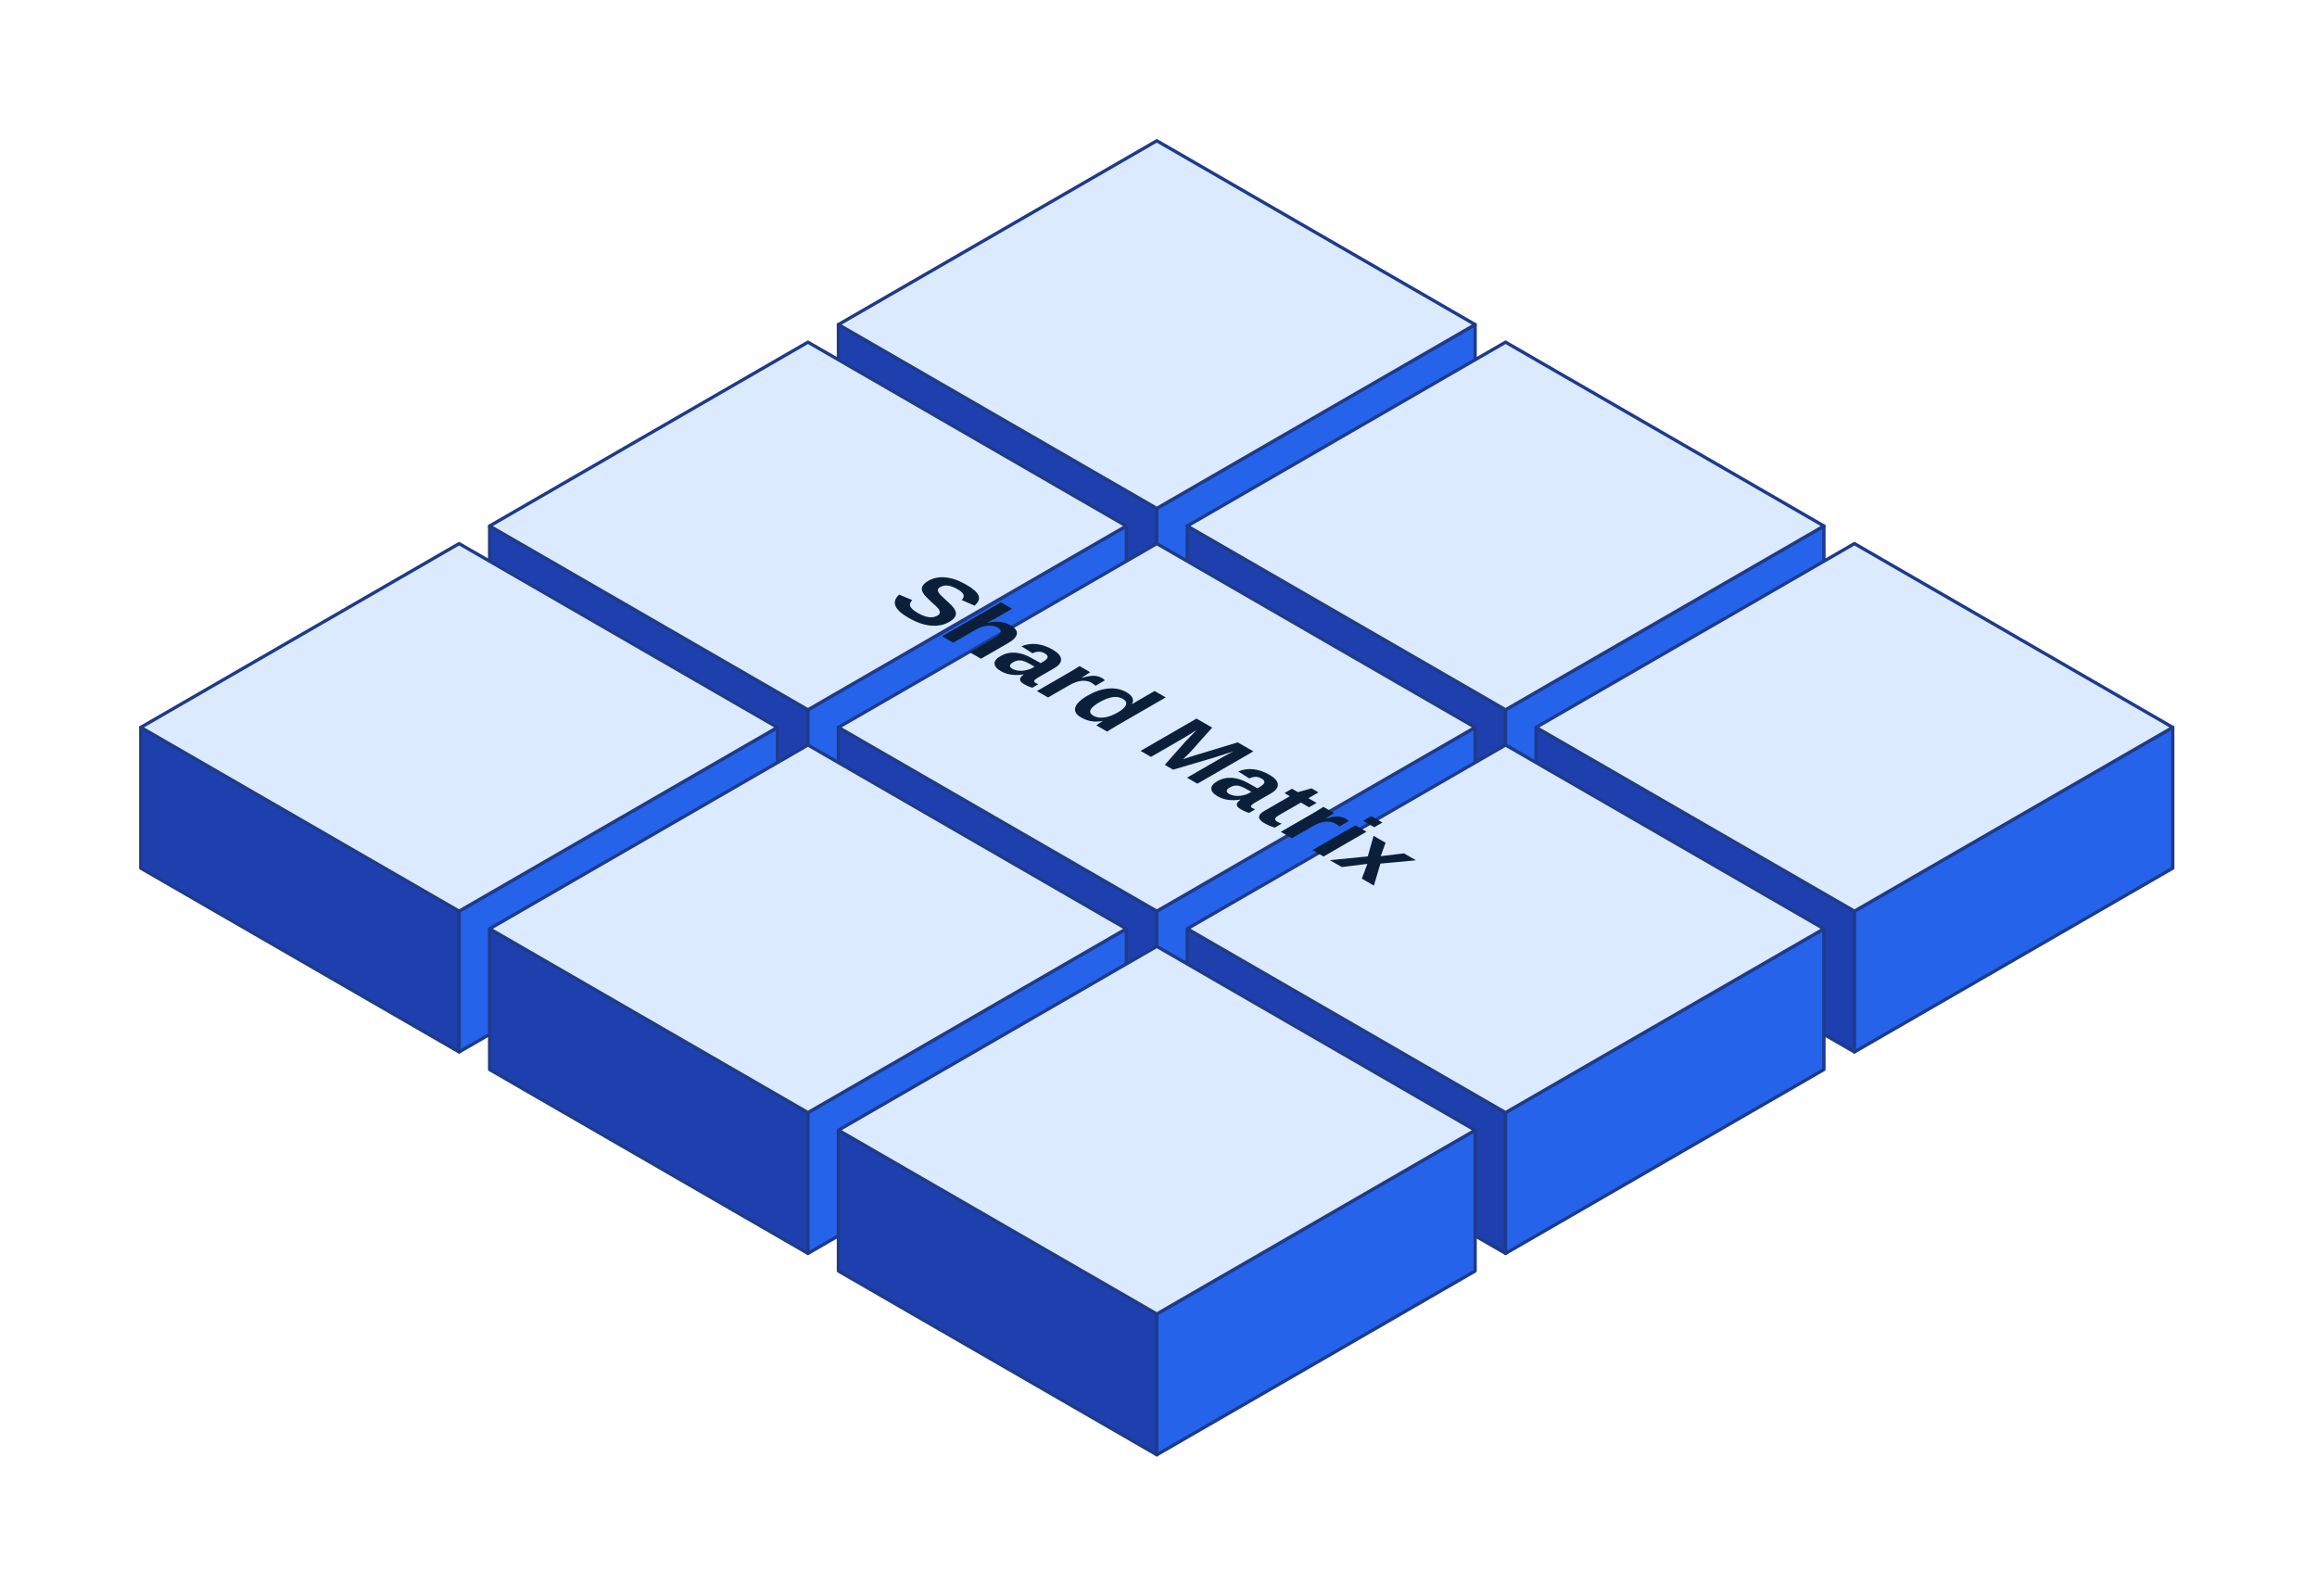
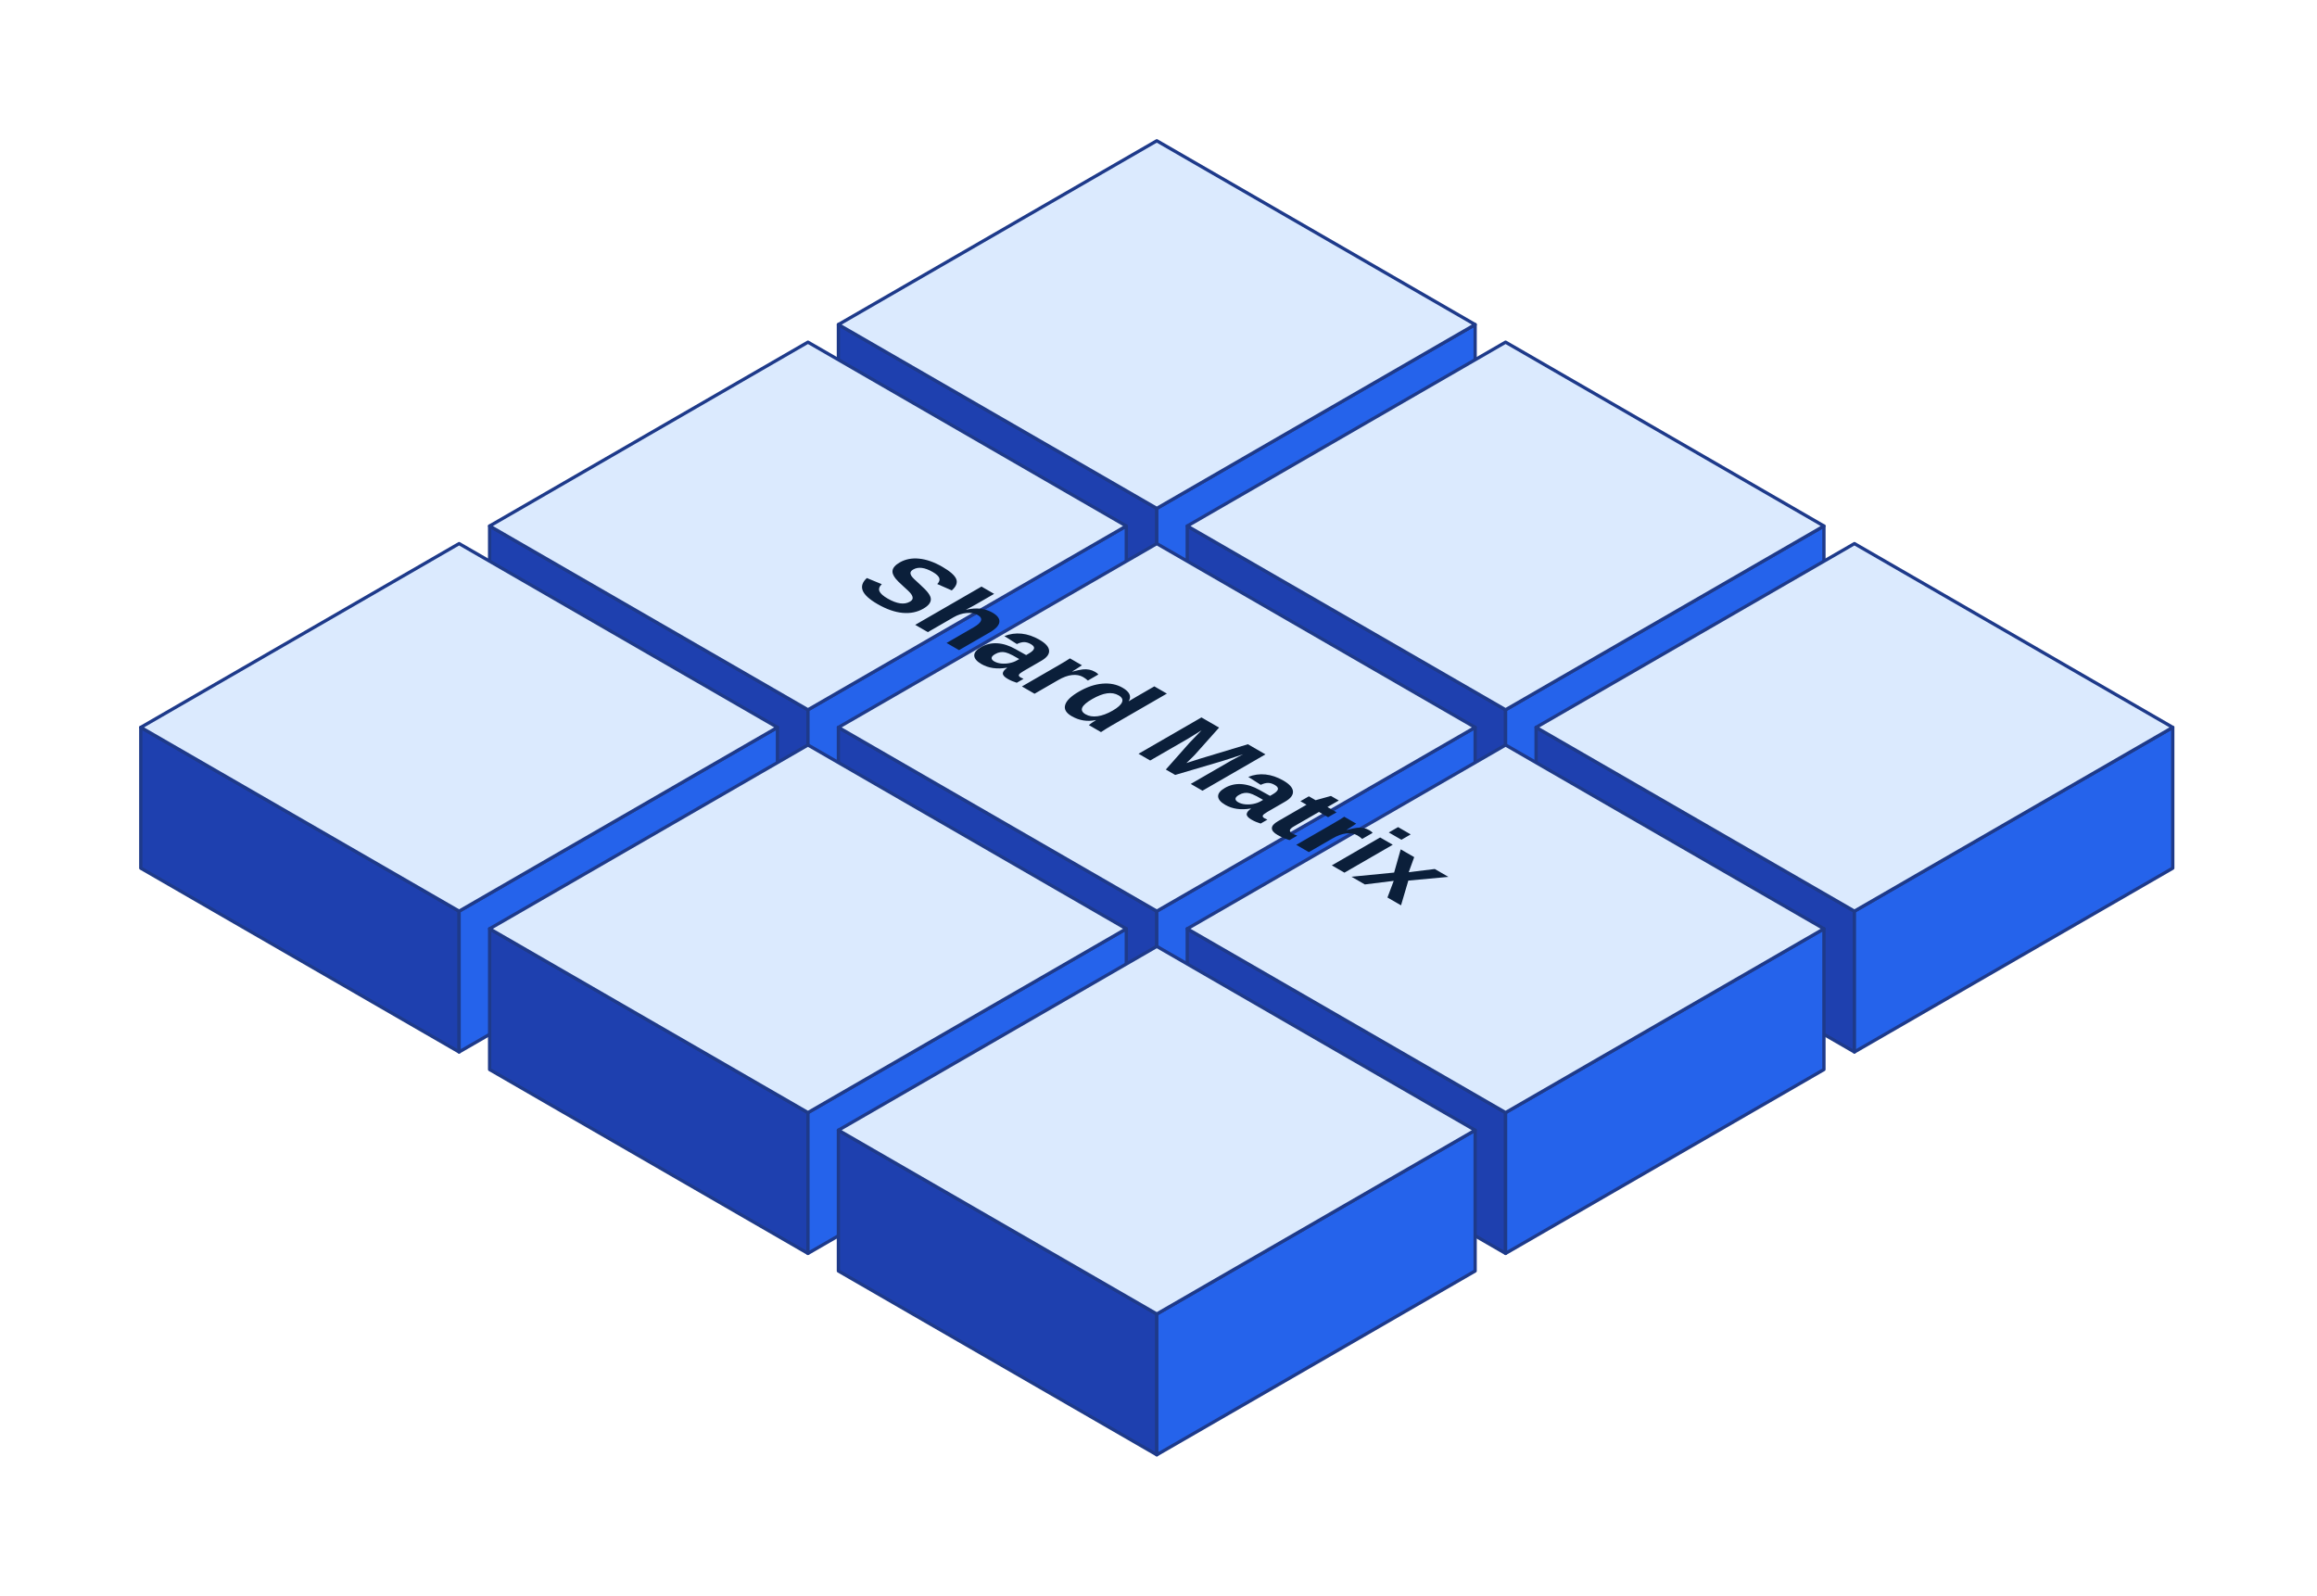
<svg xmlns="http://www.w3.org/2000/svg" viewBox="0 0 395 272" width="395" height="272">
  <g data-face="wrap">
    <polygon data-face="cell-0-0-0-left" points="142.93,79.33 142.93,55.33 197.21,86.67 197.21,110.67" fill="#1E40AF" stroke="#1E3A8A" stroke-width="0.56" stroke-linejoin="round" stroke-linecap="round" />
    <polygon data-face="cell-0-0-0-right" points="251.48,79.33 251.48,55.33 197.21,86.67 197.21,110.67" fill="#2563EB" stroke="#1E3A8A" stroke-width="0.56" stroke-linejoin="round" stroke-linecap="round" />
    <polygon data-face="cell-0-0-0-top" points="197.21,24.00 251.48,55.33 197.21,86.67 142.93,55.33" fill="#DBEAFE" stroke="#1E3A8A" stroke-width="0.56" stroke-linejoin="round" stroke-linecap="round" />
    <polygon data-face="cell-1-0-0-left" points="202.40,113.67 202.40,89.67 256.67,121.00 256.67,145.00" fill="#1E40AF" stroke="#1E3A8A" stroke-width="0.56" stroke-linejoin="round" stroke-linecap="round" />
    <polygon data-face="cell-1-0-0-right" points="310.94,113.67 310.94,89.67 256.67,121.00 256.67,145.00" fill="#2563EB" stroke="#1E3A8A" stroke-width="0.56" stroke-linejoin="round" stroke-linecap="round" />
    <polygon data-face="cell-1-0-0-top" points="256.67,58.33 310.94,89.67 256.67,121.00 202.40,89.67" fill="#DBEAFE" stroke="#1E3A8A" stroke-width="0.56" stroke-linejoin="round" stroke-linecap="round" />
    <polygon data-face="cell-0-1-0-left" points="83.47,113.67 83.47,89.67 137.74,121.00 137.74,145.00" fill="#1E40AF" stroke="#1E3A8A" stroke-width="0.56" stroke-linejoin="round" stroke-linecap="round" />
    <polygon data-face="cell-0-1-0-right" points="192.01,113.67 192.01,89.67 137.74,121.00 137.74,145.00" fill="#2563EB" stroke="#1E3A8A" stroke-width="0.56" stroke-linejoin="round" stroke-linecap="round" />
    <polygon data-face="cell-0-1-0-top" points="137.74,58.33 192.01,89.67 137.74,121.00 83.47,89.67" fill="#DBEAFE" stroke="#1E3A8A" stroke-width="0.56" stroke-linejoin="round" stroke-linecap="round" />
    <polygon data-face="cell-2-0-0-left" points="261.87,148.00 261.87,124.00 316.14,155.33 316.14,179.33" fill="#1E40AF" stroke="#1E3A8A" stroke-width="0.56" stroke-linejoin="round" stroke-linecap="round" />
    <polygon data-face="cell-2-0-0-right" points="370.41,148.00 370.41,124.00 316.14,155.33 316.14,179.33" fill="#2563EB" stroke="#1E3A8A" stroke-width="0.56" stroke-linejoin="round" stroke-linecap="round" />
    <polygon data-face="cell-2-0-0-top" points="316.14,92.67 370.41,124.00 316.14,155.33 261.87,124.00" fill="#DBEAFE" stroke="#1E3A8A" stroke-width="0.56" stroke-linejoin="round" stroke-linecap="round" />
    <polygon data-face="cell-1-1-0-left" points="142.93,148.00 142.93,124.00 197.21,155.33 197.21,179.33" fill="#1E40AF" stroke="#1E3A8A" stroke-width="0.56" stroke-linejoin="round" stroke-linecap="round" />
    <polygon data-face="cell-1-1-0-right" points="251.48,148.00 251.48,124.00 197.21,155.33 197.21,179.33" fill="#2563EB" stroke="#1E3A8A" stroke-width="0.56" stroke-linejoin="round" stroke-linecap="round" />
    <polygon data-face="cell-1-1-0-top" points="197.21,92.67 251.48,124.00 197.21,155.33 142.93,124.00" fill="#DBEAFE" stroke="#1E3A8A" stroke-width="0.56" stroke-linejoin="round" stroke-linecap="round" />
    <polygon data-face="cell-0-2-0-left" points="24.00,148.00 24.00,124.00 78.27,155.33 78.27,179.33" fill="#1E40AF" stroke="#1E3A8A" stroke-width="0.56" stroke-linejoin="round" stroke-linecap="round" />
    <polygon data-face="cell-0-2-0-right" points="132.54,148.00 132.54,124.00 78.27,155.33 78.27,179.33" fill="#2563EB" stroke="#1E3A8A" stroke-width="0.56" stroke-linejoin="round" stroke-linecap="round" />
    <polygon data-face="cell-0-2-0-top" points="78.27,92.67 132.54,124.00 78.27,155.33 24.00,124.00" fill="#DBEAFE" stroke="#1E3A8A" stroke-width="0.56" stroke-linejoin="round" stroke-linecap="round" />
    <polygon data-face="cell-2-1-0-left" points="202.40,182.33 202.40,158.33 256.67,189.67 256.67,213.67" fill="#1E40AF" stroke="#1E3A8A" stroke-width="0.56" stroke-linejoin="round" stroke-linecap="round" />
    <polygon data-face="cell-2-1-0-right" points="310.94,182.33 310.94,158.33 256.67,189.67 256.67,213.67" fill="#2563EB" stroke="#1E3A8A" stroke-width="0.56" stroke-linejoin="round" stroke-linecap="round" />
    <polygon data-face="cell-2-1-0-top" points="256.67,127.00 310.94,158.33 256.67,189.67 202.40,158.33" fill="#DBEAFE" stroke="#1E3A8A" stroke-width="0.56" stroke-linejoin="round" stroke-linecap="round" />
    <polygon data-face="cell-1-2-0-left" points="83.47,182.33 83.47,158.33 137.74,189.67 137.74,213.67" fill="#1E40AF" stroke="#1E3A8A" stroke-width="0.56" stroke-linejoin="round" stroke-linecap="round" />
    <polygon data-face="cell-1-2-0-right" points="192.01,182.33 192.01,158.33 137.74,189.67 137.74,213.67" fill="#2563EB" stroke="#1E3A8A" stroke-width="0.56" stroke-linejoin="round" stroke-linecap="round" />
    <polygon data-face="cell-1-2-0-top" points="137.74,127.00 192.01,158.33 137.74,189.67 83.47,158.33" fill="#DBEAFE" stroke="#1E3A8A" stroke-width="0.56" stroke-linejoin="round" stroke-linecap="round" />
    <polygon data-face="cell-2-2-0-left" points="142.93,216.67 142.93,192.67 197.21,224.00 197.21,248.00" fill="#1E40AF" stroke="#1E3A8A" stroke-width="0.56" stroke-linejoin="round" stroke-linecap="round" />
    <polygon data-face="cell-2-2-0-right" points="251.48,216.67 251.48,192.67 197.21,224.00 197.21,248.00" fill="#2563EB" stroke="#1E3A8A" stroke-width="0.56" stroke-linejoin="round" stroke-linecap="round" />
    <polygon data-face="cell-2-2-0-top" points="197.21,161.33 251.48,192.67 197.21,224.00 142.93,192.67" fill="#DBEAFE" stroke="#1E3A8A" stroke-width="0.56" stroke-linejoin="round" stroke-linecap="round" />
    <g data-face="top-content" transform="matrix(0.866 0.5 -0.866 0.5 197.21 24.00)">
-       <text x="100.00" y="100.00" dy=".35em" font-family="Helvetica Neue, Arial, sans-serif" font-size="16.00" font-weight="600" fill="#0B1F3A" text-anchor="middle">Shard Matrix</text>
+       <text x="100.00" y="100.00" dy=".35em" font-family="Helvetica Neue, Arial, sans-serif" font-size="18.00" font-weight="600" fill="#0B1F3A" text-anchor="middle">Shard Matrix</text>
    </g>
  </g>
</svg>
